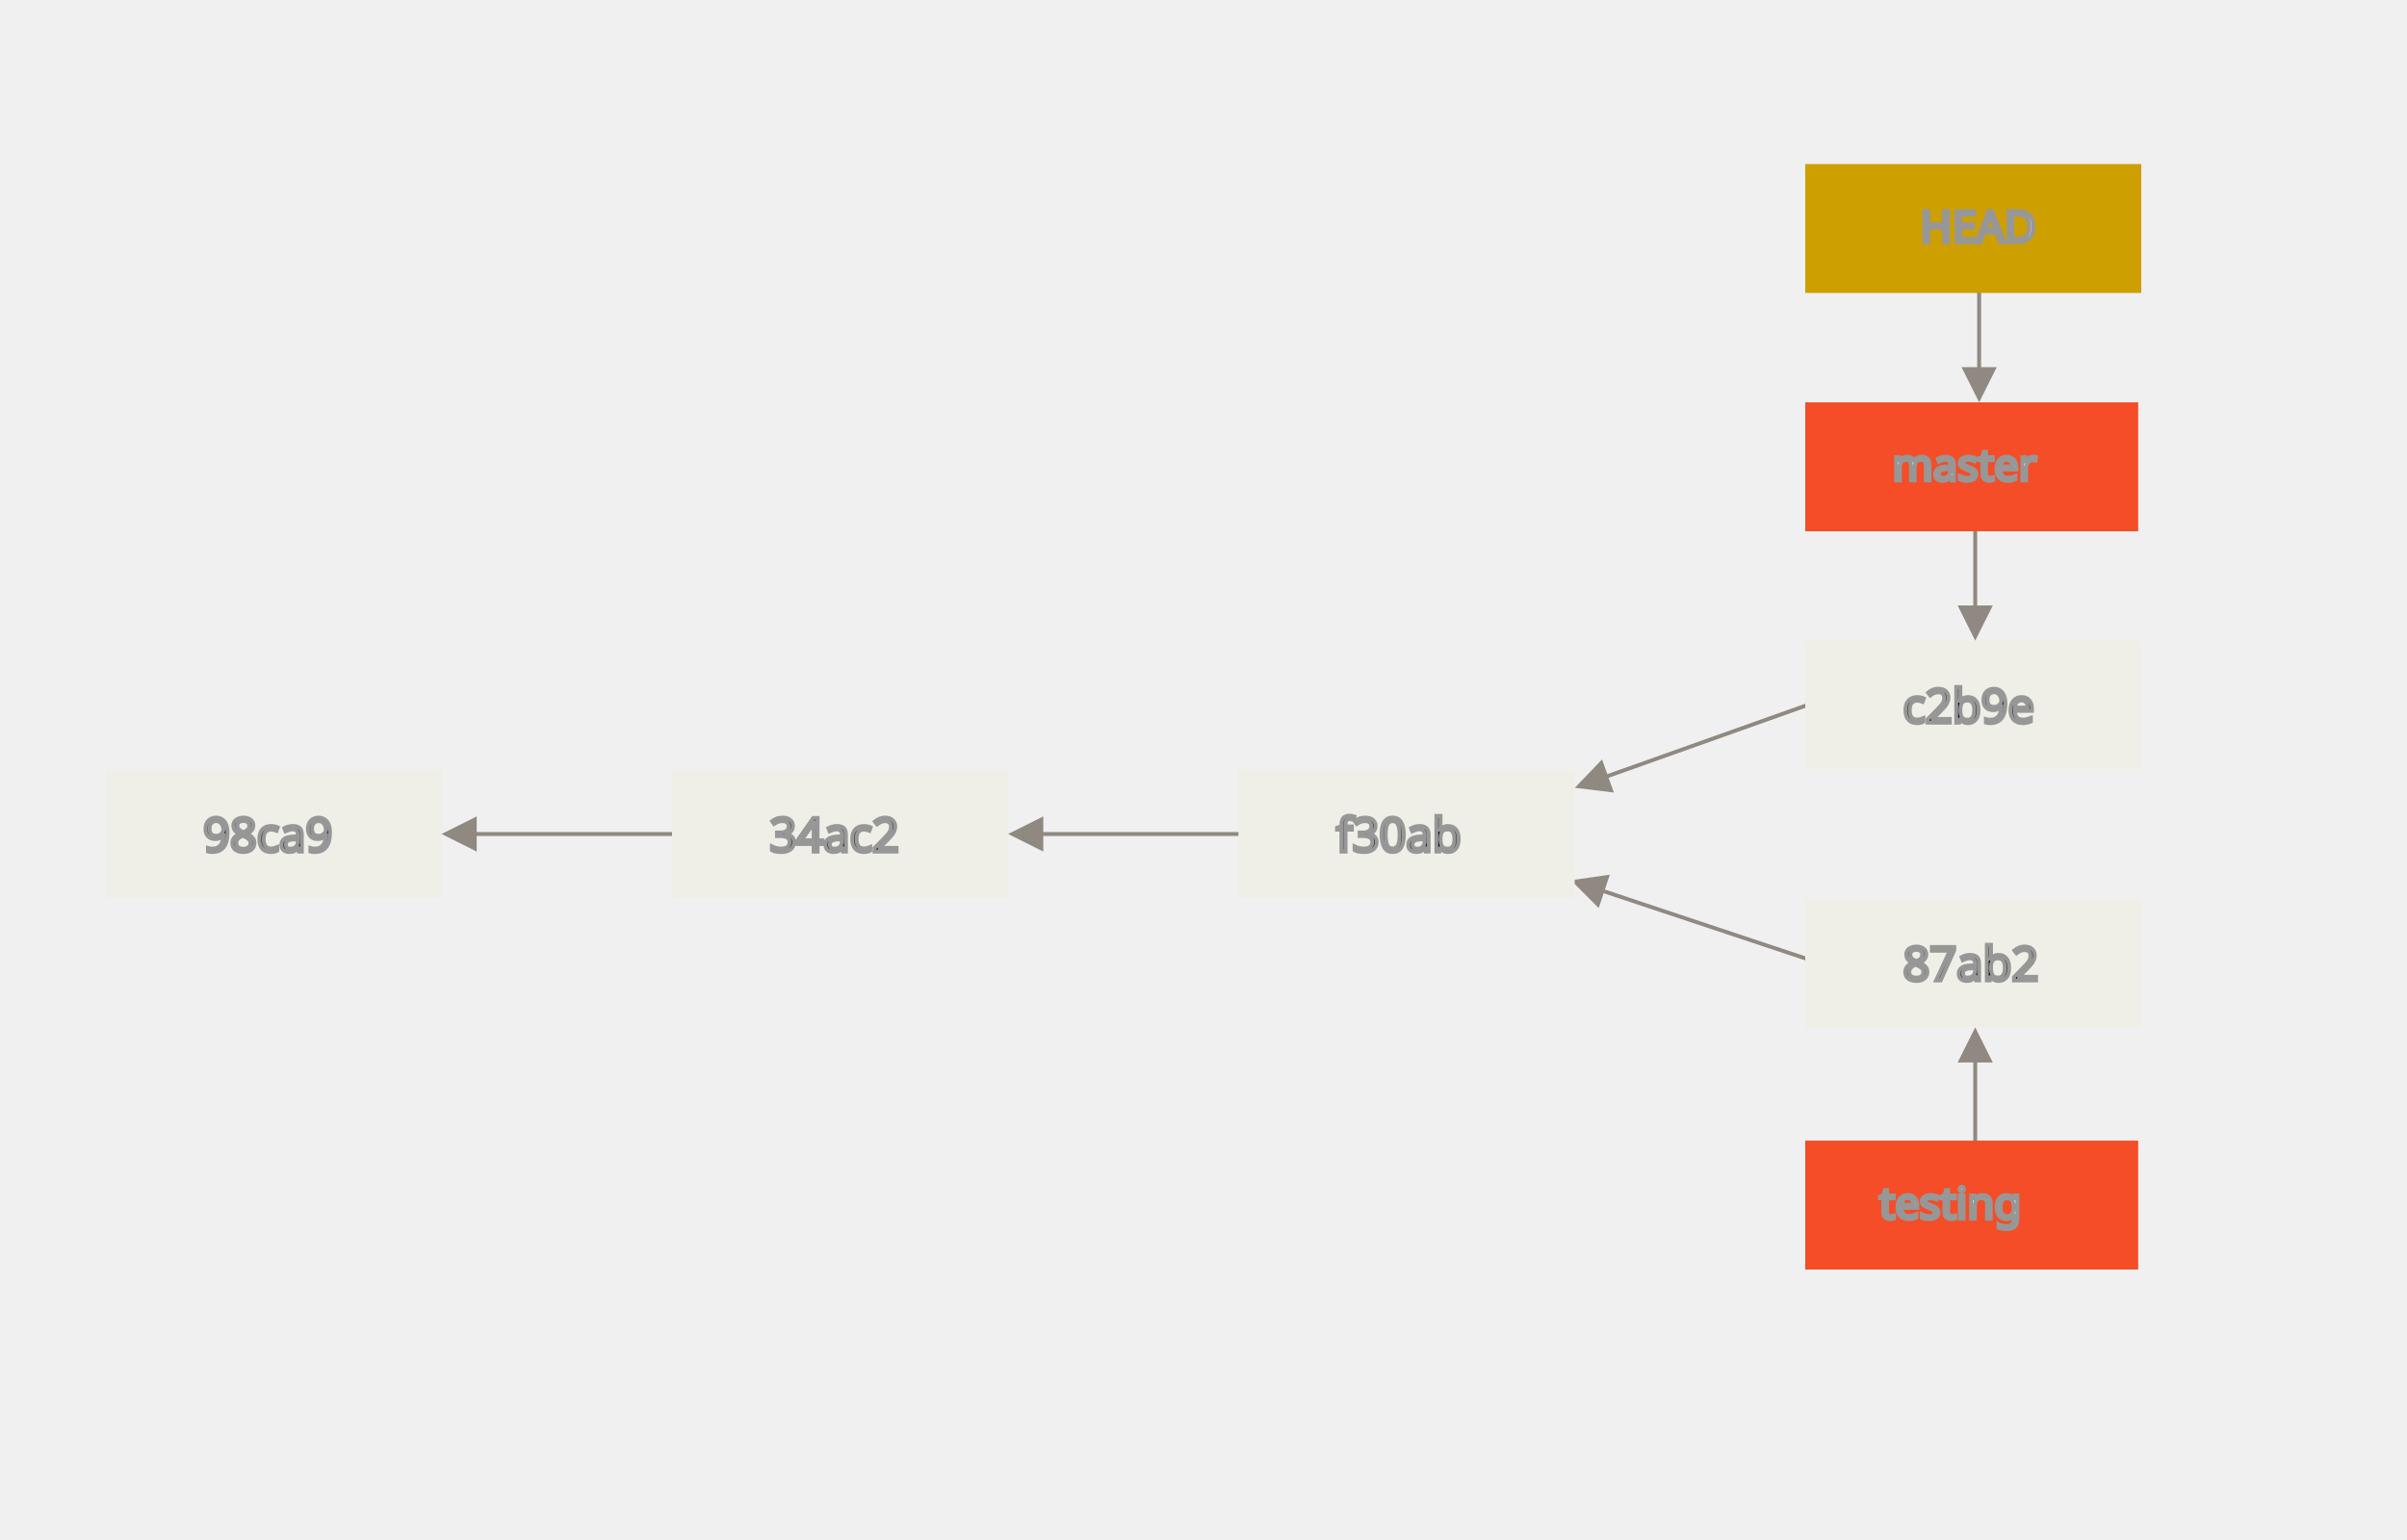
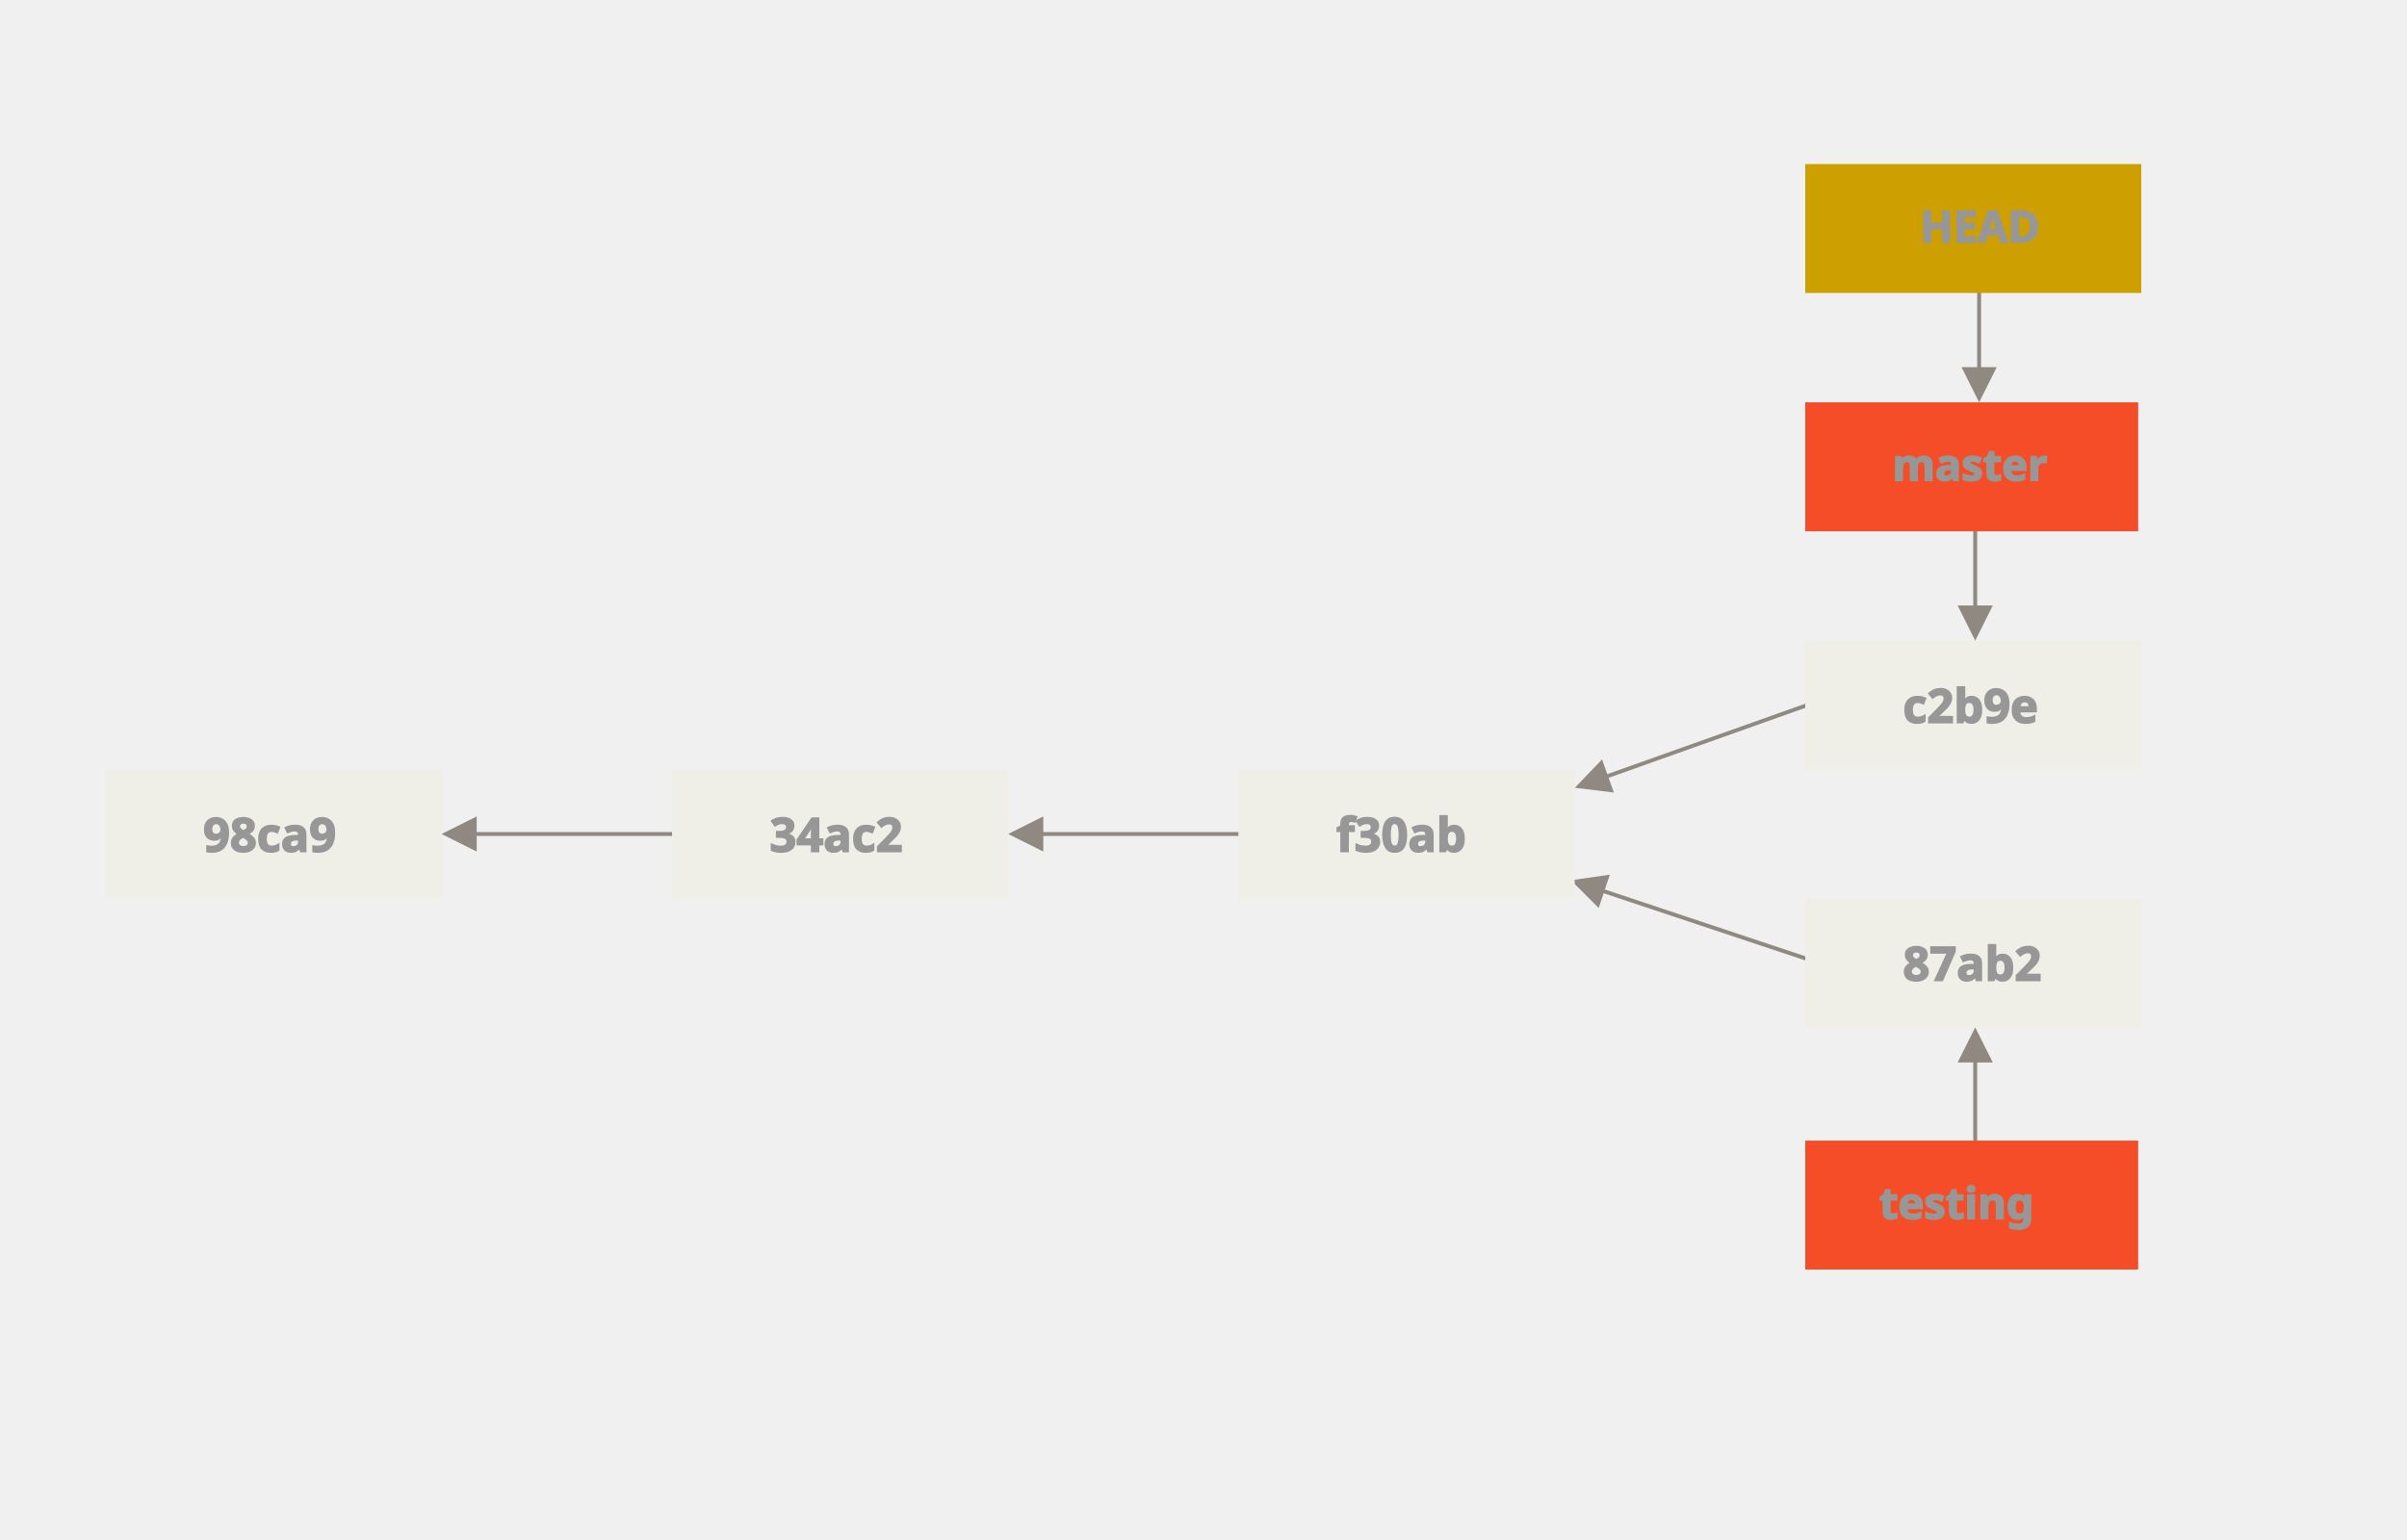
- <svg xmlns="http://www.w3.org/2000/svg" width="616px" height="394px" viewBox="0 0 616 394" version="1.1">
-   <g id="03---Branch-Progression-3" stroke="none" stroke-width="1" fill="none" fill-rule="evenodd">
-     <path id="Line" d="M267,213 L317,213 L317,214 L267,214 L267,218 L258,213.5 L267,209 L267,213 Z" fill="#8F8981" fill-rule="nonzero" />
-     <path id="Line-3" d="M410.722,227.714 L463.132,245.184 L462.816,246.132 L410.406,228.662 L409.141,232.457 L402.026,225.342 L411.987,223.919 L410.722,227.714 Z" fill="#8F8981" fill-rule="nonzero" />
-     <path id="Line-4" d="M411.34,198.179 L462.803,179.861 L463.139,180.803 L411.676,199.121 L413.017,202.889 L403.029,201.668 L409.999,194.41 L411.34,198.179 Z" fill="#8F8981" fill-rule="nonzero" />
-     <path id="Line-2" d="M122,213 L172,213 L172,214 L122,214 L122,218 L113,213.5 L122,209 L122,213 Z" fill="#8F8981" fill-rule="nonzero" />
-     <g id="other" transform="translate(317, 197)">
-       <rect id="Rectangle-2" fill="#EFEFE7" fill-rule="evenodd" x="0" y="0" width="86" height="33" />
-       <text id="master" stroke="#979797" stroke-width="1" font-family="RobotoMono-Regular, Roboto Mono" font-size="12" font-weight="normal" fill="#000000">
-         <tspan x="24.994" y="21">f30ab</tspan>
+ <svg xmlns="http://www.w3.org/2000/svg" id="svg70" version="1.1" viewBox="0 0 616 394" height="394px" width="616px">
+   <defs id="defs74" />
+   <g id="g5575">
+     <path style="fill:#8f8981;fill-rule:nonzero;stroke:none;stroke-width:1" d="m 267,213 h 50 v 1 h -50 v 4 l -9,-4.5 9,-4.5 z" id="Line" />
+     <path style="fill:#8f8981;fill-rule:nonzero;stroke:none;stroke-width:1" d="m 410.722,227.714 52.411,17.47 -0.316,0.949 -52.411,-17.47 -1.265,3.795 -7.115,-7.115 9.961,-1.423 z" id="Line-3" />
+     <path style="fill:#8f8981;fill-rule:nonzero;stroke:none;stroke-width:1" d="m 411.34,198.179 51.463,-18.317 0.335,0.942 -51.463,18.317 1.341,3.768 -9.988,-1.222 6.97,-7.257 z" id="Line-4" />
+     <path style="fill:#8f8981;fill-rule:nonzero;stroke:none;stroke-width:1" d="m 122,213 h 50 v 1 h -50 v 4 l -9,-4.5 9,-4.5 z" id="Line-2" />
+     <g style="fill:none;fill-rule:evenodd;stroke:none;stroke-width:1" transform="translate(317,197)" id="other">
+       <rect style="fill:#efefe7;fill-rule:evenodd" height="33" width="86" y="0" x="0" id="Rectangle-2" />
+       <text style="font-weight:normal;font-size:12px;font-family:RobotoMono-Regular, 'Roboto Mono';fill:#000000;stroke:#979797;stroke-width:0.4;stroke-miterlimit:4;stroke-dasharray:none" font-weight="normal" font-size="12" id="master">
+         <tspan id="tspan11" y="21" x="24.994" style="stroke-width:0.4;stroke-miterlimit:4;stroke-dasharray:none;-inkscape-font-specification:'Roboto Mono, Bold';font-family:'Roboto Mono';font-weight:bold;font-style:normal;font-stretch:normal;font-variant:normal;font-size:12px;text-anchor:start;text-align:start;writing-mode:lr;font-variant-ligatures:normal;font-variant-caps:normal;font-variant-numeric:normal;font-feature-settings:normal;fill:#979797;fill-opacity:1">f30ab</tspan>
      </text>
    </g>
-     <g id="other" transform="translate(172, 197)">
-       <rect id="Rectangle-2" fill="#EFEFE7" fill-rule="evenodd" x="0" y="0" width="86" height="33" />
-       <text id="master" stroke="#979797" stroke-width="1" font-family="RobotoMono-Regular, Roboto Mono" font-size="12" font-weight="normal" fill="#000000">
-         <tspan x="24.997" y="21">34ac2</tspan>
+     <g style="fill:none;fill-rule:evenodd;stroke:none;stroke-width:1" transform="translate(172,197)" id="g21">
+       <rect style="fill:#efefe7;fill-rule:evenodd" height="33" width="86" y="0" x="0" id="rect15" />
+       <text style="font-weight:normal;font-size:12px;font-family:RobotoMono-Regular, 'Roboto Mono';fill:#979797;stroke:#979797;stroke-width:0.4;stroke-miterlimit:4;stroke-dasharray:none;fill-opacity:1" font-weight="normal" font-size="12" id="text19">
+         <tspan id="tspan17" y="21" x="24.997" style="stroke-width:0.4;stroke-miterlimit:4;stroke-dasharray:none;fill:#979797;fill-opacity:1;-inkscape-font-specification:'Roboto Mono, Bold';font-family:'Roboto Mono';font-weight:bold;font-style:normal;font-stretch:normal;font-variant:normal;font-size:12px;text-anchor:start;text-align:start;writing-mode:lr;font-variant-ligatures:normal;font-variant-caps:normal;font-variant-numeric:normal;font-feature-settings:normal">34ac2</tspan>
      </text>
    </g>
-     <g id="other" transform="translate(27, 197)">
-       <rect id="Rectangle-2" fill="#EFEFE7" fill-rule="evenodd" x="0" y="0" width="86" height="33" />
-       <text id="master" stroke="#979797" stroke-width="1" font-family="RobotoMono-Regular, Roboto Mono" font-size="12" font-weight="normal" fill="#000000">
-         <tspan x="24.997" y="21">98ca9</tspan>
+     <g style="fill:none;fill-rule:evenodd;stroke:none;stroke-width:1" transform="translate(27,197)" id="g29">
+       <rect style="fill:#efefe7;fill-rule:evenodd" height="33" width="86" y="0" x="0" id="rect23" />
+       <text style="font-weight:bold;font-size:12px;font-family:'Roboto Mono';fill:#979797;stroke:#979797;stroke-width:0.4;-inkscape-font-specification:'Roboto Mono, Bold';font-style:normal;font-stretch:normal;font-variant:normal;text-anchor:start;text-align:start;writing-mode:lr;font-variant-ligatures:normal;font-variant-caps:normal;font-variant-numeric:normal;font-feature-settings:normal;fill-opacity:1;stroke-miterlimit:4;stroke-dasharray:none" font-weight="normal" font-size="12" id="text27">
+         <tspan id="tspan25" y="21" x="24.997" style="-inkscape-font-specification:'Roboto Mono, Bold';font-family:'Roboto Mono';font-weight:bold;font-style:normal;font-stretch:normal;font-variant:normal;font-size:12px;text-anchor:start;text-align:start;writing-mode:lr;font-variant-ligatures:normal;font-variant-caps:normal;font-variant-numeric:normal;font-feature-settings:normal;fill:#979797;fill-opacity:1;stroke-width:0.4;stroke-miterlimit:4;stroke-dasharray:none">98ca9</tspan>
      </text>
    </g>
-     <g id="other" transform="translate(462, 230)">
-       <rect id="Rectangle-2" fill="#EFEFE7" fill-rule="evenodd" x="0" y="0" width="86" height="33" />
-       <text id="master" stroke="#979797" stroke-width="1" font-family="RobotoMono-Regular, Roboto Mono" font-size="12" font-weight="normal" fill="#000000">
-         <tspan x="24.997" y="21">87ab2</tspan>
+     <g style="fill:none;fill-rule:evenodd;stroke:none;stroke-width:1" transform="translate(462,230)" id="g37">
+       <rect style="fill:#efefe7;fill-rule:evenodd" height="33" width="86" y="0" x="0" id="rect31" />
+       <text style="font-weight:normal;font-size:12px;font-family:RobotoMono-Regular, 'Roboto Mono';fill:#000000;stroke:#979797;stroke-width:0.4;stroke-miterlimit:4;stroke-dasharray:none" font-weight="normal" font-size="12" id="text35">
+         <tspan id="tspan33" y="21" x="24.997" style="fill:#979797;fill-opacity:1;stroke-width:0.4;stroke-miterlimit:4;stroke-dasharray:none;-inkscape-font-specification:'Roboto Mono, Bold';font-family:'Roboto Mono';font-weight:bold;font-style:normal;font-stretch:normal;font-variant:normal;font-size:12px;text-anchor:start;text-align:start;writing-mode:lr;font-variant-ligatures:normal;font-variant-caps:normal;font-variant-numeric:normal;font-feature-settings:normal">87ab2</tspan>
      </text>
    </g>
-     <g id="other" transform="translate(462, 164)">
-       <rect id="Rectangle-2" fill="#EFEFE7" fill-rule="evenodd" x="0" y="0" width="86" height="33" />
-       <text id="master" stroke="#979797" stroke-width="1" font-family="RobotoMono-Regular, Roboto Mono" font-size="12" font-weight="normal" fill="#000000">
-         <tspan x="24.997" y="21">c2b9e</tspan>
+     <g style="fill:none;fill-rule:evenodd;stroke:none;stroke-width:1" transform="translate(462,164)" id="g45">
+       <rect style="fill:#efefe7;fill-rule:evenodd" height="33" width="86" y="0" x="0" id="rect39" />
+       <text style="font-weight:normal;font-size:12px;font-family:RobotoMono-Regular, 'Roboto Mono';fill:#000000;stroke:#979797;stroke-width:0.4;stroke-miterlimit:4;stroke-dasharray:none" font-weight="normal" font-size="12" id="text43">
+         <tspan id="tspan41" y="21" x="24.997" style="-inkscape-font-specification:'Roboto Mono, Bold';font-family:'Roboto Mono';font-weight:bold;font-style:normal;font-stretch:normal;font-variant:normal;font-size:12px;text-anchor:start;text-align:start;writing-mode:lr;font-variant-ligatures:normal;font-variant-caps:normal;font-variant-numeric:normal;font-feature-settings:normal;fill:#979797;fill-opacity:1;stroke-width:0.4;stroke-miterlimit:4;stroke-dasharray:none">c2b9e</tspan>
      </text>
    </g>
-     <path id="Line-8" d="M506,272 L506,302 L505,302 L505,272 L501,272 L505.5,263 L510,272 L506,272 Z" fill="#8F8981" fill-rule="nonzero" />
-     <g id="ref-2" transform="translate(462, 292)">
-       <rect id="Rectangle-2" fill="#F44D27" x="0" y="0" width="85.204" height="33" />
-       <text id="master" stroke="#979797" font-family="RobotoMono-Regular, Roboto Mono" font-size="11.143" font-weight="normal" fill="#FFFFFF">
-         <tspan x="18.95" y="20">testing</tspan>
+     <path style="fill:#8f8981;fill-rule:nonzero;stroke:none;stroke-width:1" d="m 506,272 v 30 h -1 v -30 h -4 l 4.5,-9 4.5,9 z" id="Line-8" />
+     <g style="fill:none;fill-rule:evenodd;stroke:none;stroke-width:1" transform="translate(462,292)" id="ref-2">
+       <rect style="fill:#f44d27" height="33" width="85.204" y="0" x="0" id="rect48" />
+       <text style="font-weight:normal;font-size:11.143px;font-family:RobotoMono-Regular, 'Roboto Mono';fill:#ffffff;stroke:#979797;stroke-width:0.4;stroke-miterlimit:4;stroke-dasharray:none" font-weight="normal" font-size="11.143" id="text52">
+         <tspan id="tspan50" y="20" x="18.95" style="-inkscape-font-specification:'Roboto Mono, Bold';font-family:'Roboto Mono';font-weight:bold;font-style:normal;font-stretch:normal;font-variant:normal;font-size:11.143px;text-anchor:start;text-align:start;writing-mode:lr;font-variant-ligatures:normal;font-variant-caps:normal;font-variant-numeric:normal;font-feature-settings:normal;fill:#979797;fill-opacity:1;stroke-width:0.4;stroke-miterlimit:4;stroke-dasharray:none">testing</tspan>
      </text>
    </g>
-     <path id="Line-7" d="M505,155 L505,126 L506,126 L506,155 L510,155 L505.5,164 L501,155 L505,155 Z" fill="#8F8981" fill-rule="nonzero" />
-     <g id="ref" transform="translate(462, 103)">
-       <rect id="Rectangle-2" fill="#F44D27" x="0" y="0" width="85.204" height="33" />
-       <text id="master" stroke="#979797" font-family="RobotoMono-Regular, Roboto Mono" font-size="11.143" font-weight="normal" fill="#FFFFFF">
-         <tspan x="22.294" y="20">master</tspan>
+     <path style="fill:#8f8981;fill-rule:nonzero;stroke:none;stroke-width:1" d="m 505,155 v -29 h 1 v 29 h 4 l -4.5,9 -4.5,-9 z" id="Line-7" />
+     <g style="fill:none;fill-rule:evenodd;stroke:none;stroke-width:1" transform="translate(462,103)" id="ref">
+       <rect style="fill:#f44d27" height="33" width="85.204" y="0" x="0" id="rect56" />
+       <text style="font-weight:normal;font-size:11.143px;font-family:RobotoMono-Regular, 'Roboto Mono';fill:#ffffff;stroke:#979797;stroke-width:0.4;stroke-miterlimit:4;stroke-dasharray:none" font-weight="normal" font-size="11.143" id="text60">
+         <tspan id="tspan58" y="20" x="22.294" style="-inkscape-font-specification:'Roboto Mono, Bold';font-family:'Roboto Mono';font-weight:bold;font-style:normal;font-stretch:normal;font-variant:normal;font-size:11.143px;text-anchor:start;text-align:start;writing-mode:lr;font-variant-ligatures:normal;font-variant-caps:normal;font-variant-numeric:normal;font-feature-settings:normal;stroke-width:0.4;stroke-miterlimit:4;stroke-dasharray:none;fill:#979797;fill-opacity:1">master</tspan>
      </text>
    </g>
-     <path id="Line-11" d="M506,94 L506,60 L507,60 L507,94 L511,94 L506.5,103 L502,94 L506,94 Z" fill="#8F8981" fill-rule="nonzero" />
-     <g id="goldref-3" transform="translate(462, 42)">
-       <rect id="Rectangle-3" fill="#CD9F00" x="0" y="0" width="86" height="33" />
-       <text id="master-2" stroke="#979797" font-family="RobotoMono-Regular, Roboto Mono" font-size="11.143" font-weight="normal" fill="#FFFFFF">
-         <tspan x="29.376" y="20">HEAD</tspan>
+     <path style="fill:#8f8981;fill-rule:nonzero;stroke:none;stroke-width:1" d="M 506,94 V 60 h 1 v 34 h 4 l -4.5,9 -4.5,-9 z" id="Line-11" />
+     <g style="fill:none;fill-rule:evenodd;stroke:none;stroke-width:1" transform="translate(462,42)" id="goldref-3">
+       <rect style="fill:#cd9f00" height="33" width="86" y="0" x="0" id="Rectangle-3" />
+       <text style="font-weight:normal;font-size:11.143px;font-family:RobotoMono-Regular, 'Roboto Mono';fill:#ffffff;stroke:#979797;stroke-width:0.4;stroke-miterlimit:4;stroke-dasharray:none" font-weight="normal" font-size="11.143" id="master-2">
+         <tspan id="tspan65" y="20" x="29.376" style="fill:#979797;fill-opacity:1;stroke-width:0.4;stroke-miterlimit:4;stroke-dasharray:none;-inkscape-font-specification:'Roboto Mono, Bold';font-family:'Roboto Mono';font-weight:bold;font-style:normal;font-stretch:normal;font-variant:normal;font-size:11.143px;text-anchor:start;text-align:start;writing-mode:lr;font-variant-ligatures:normal;font-variant-caps:normal;font-variant-numeric:normal;font-feature-settings:normal">HEAD</tspan>
      </text>
    </g>
  </g>
</svg>
